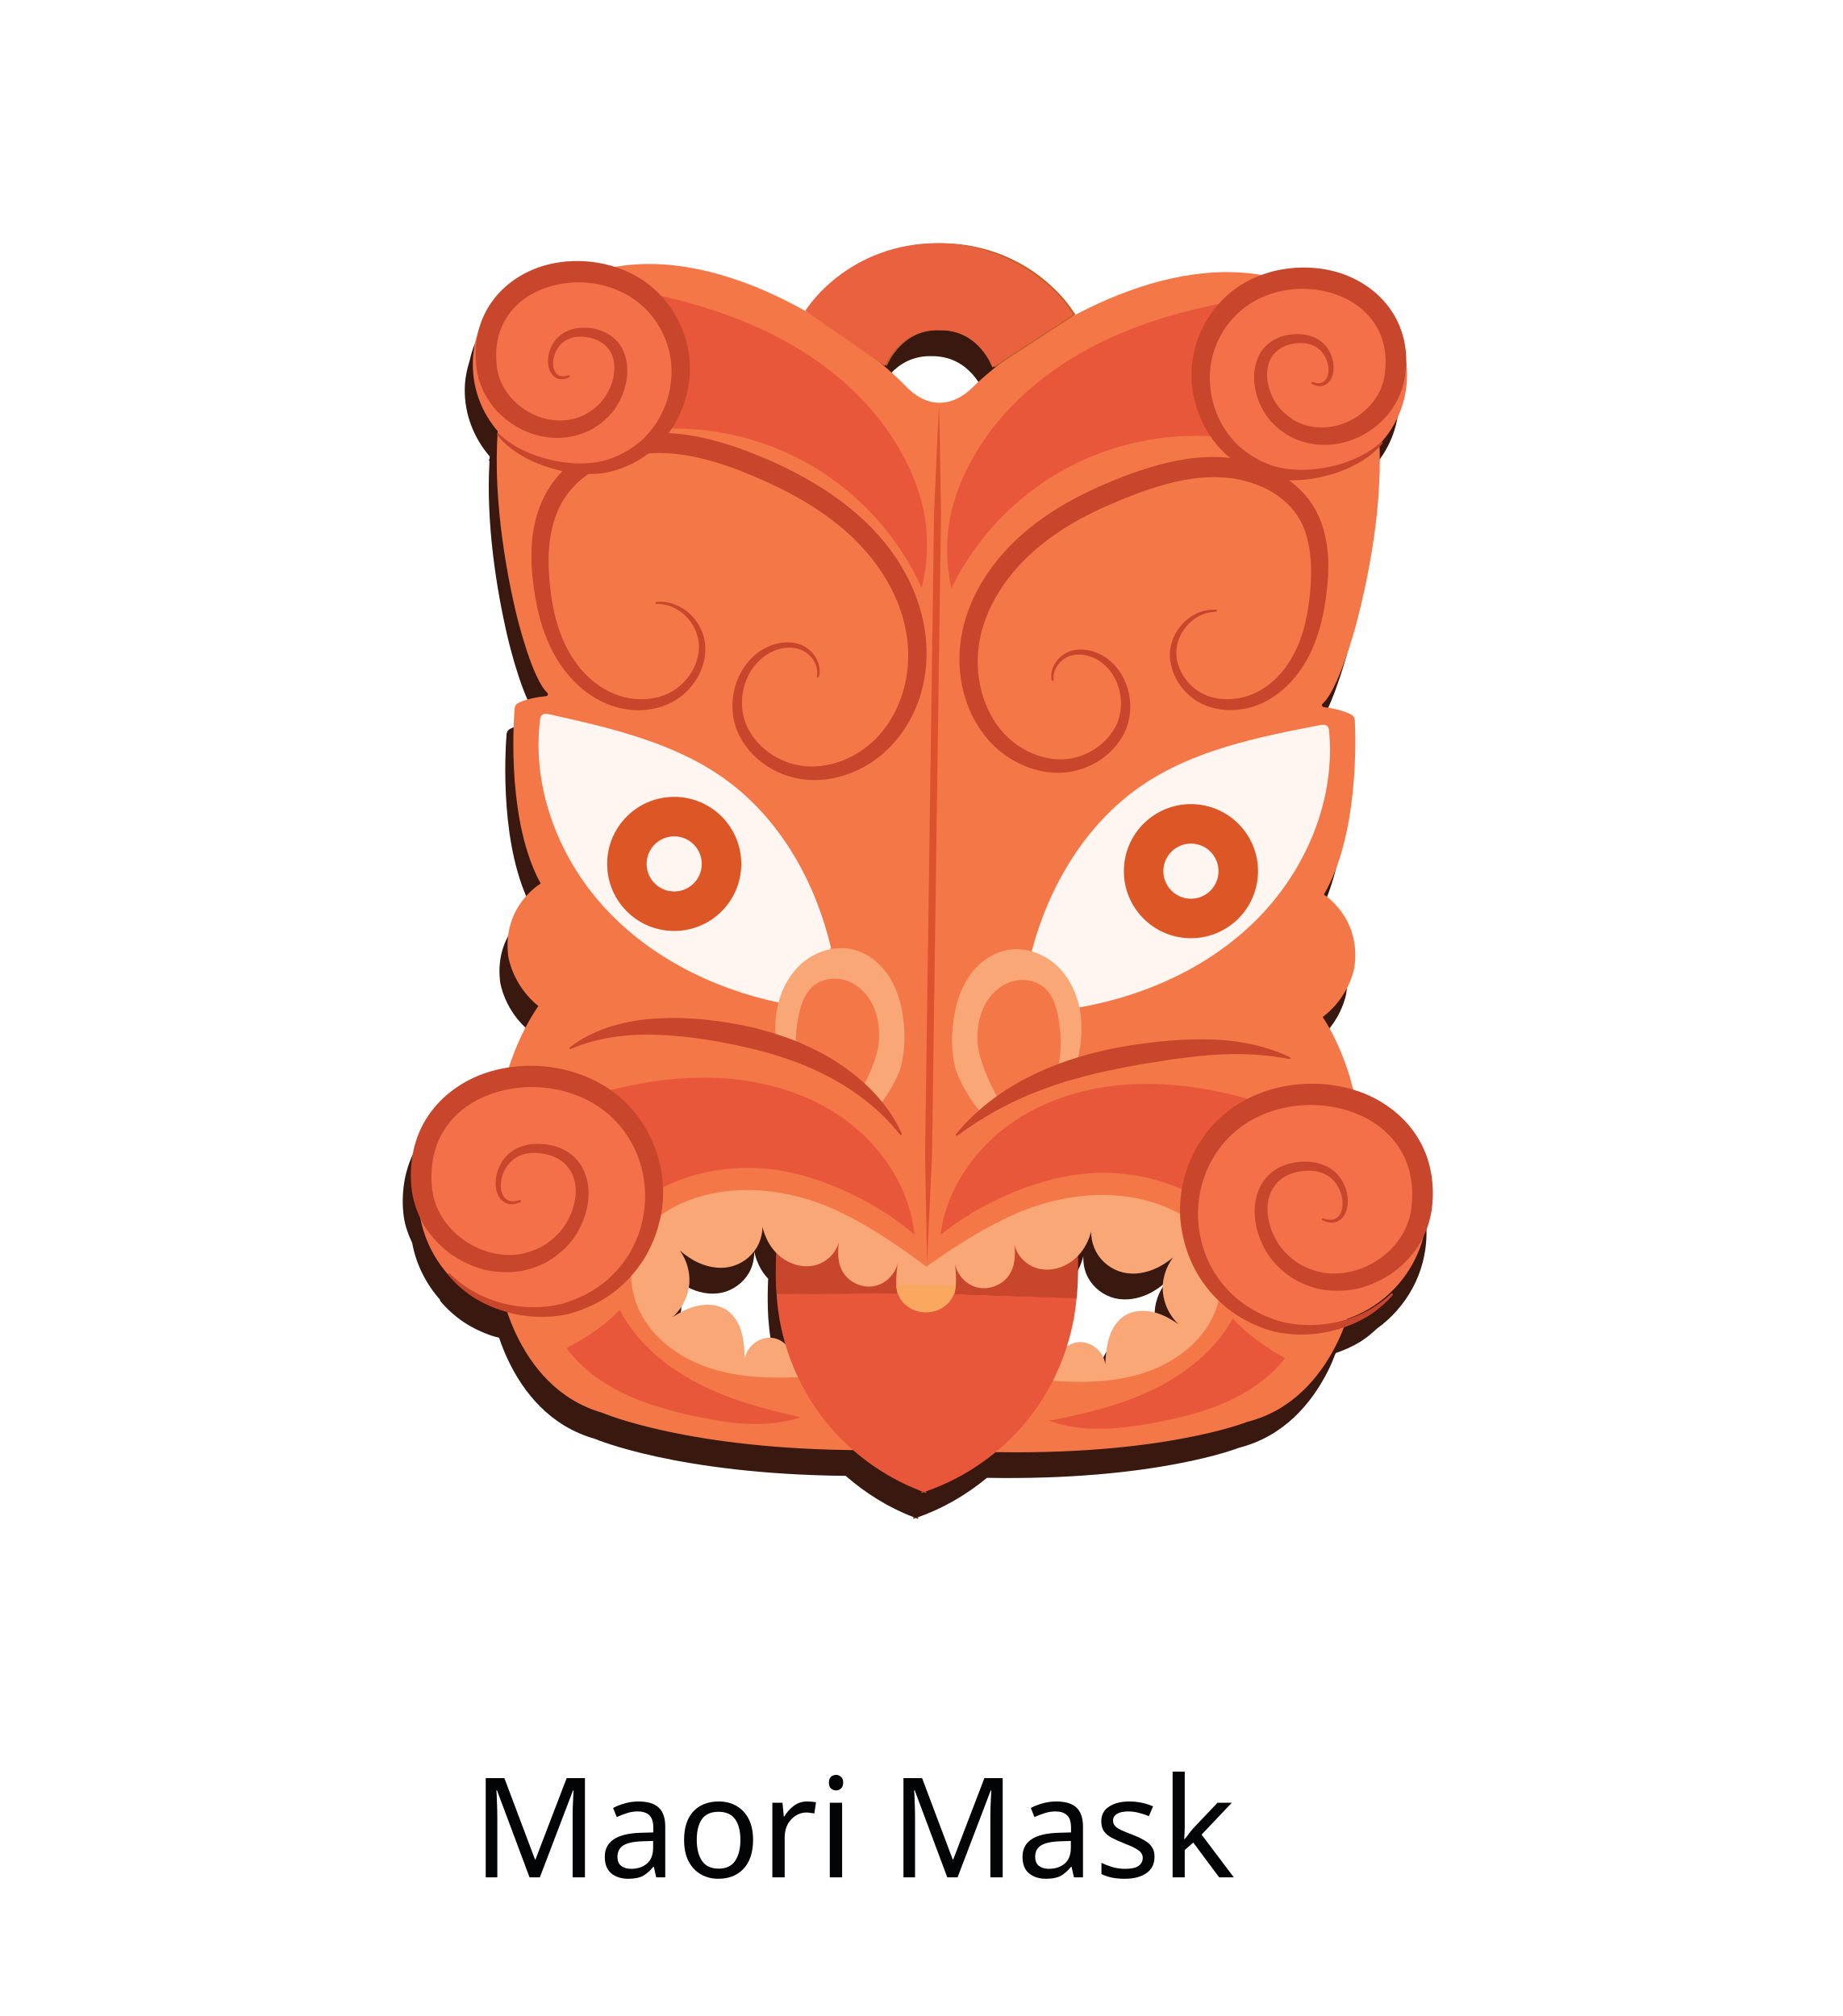
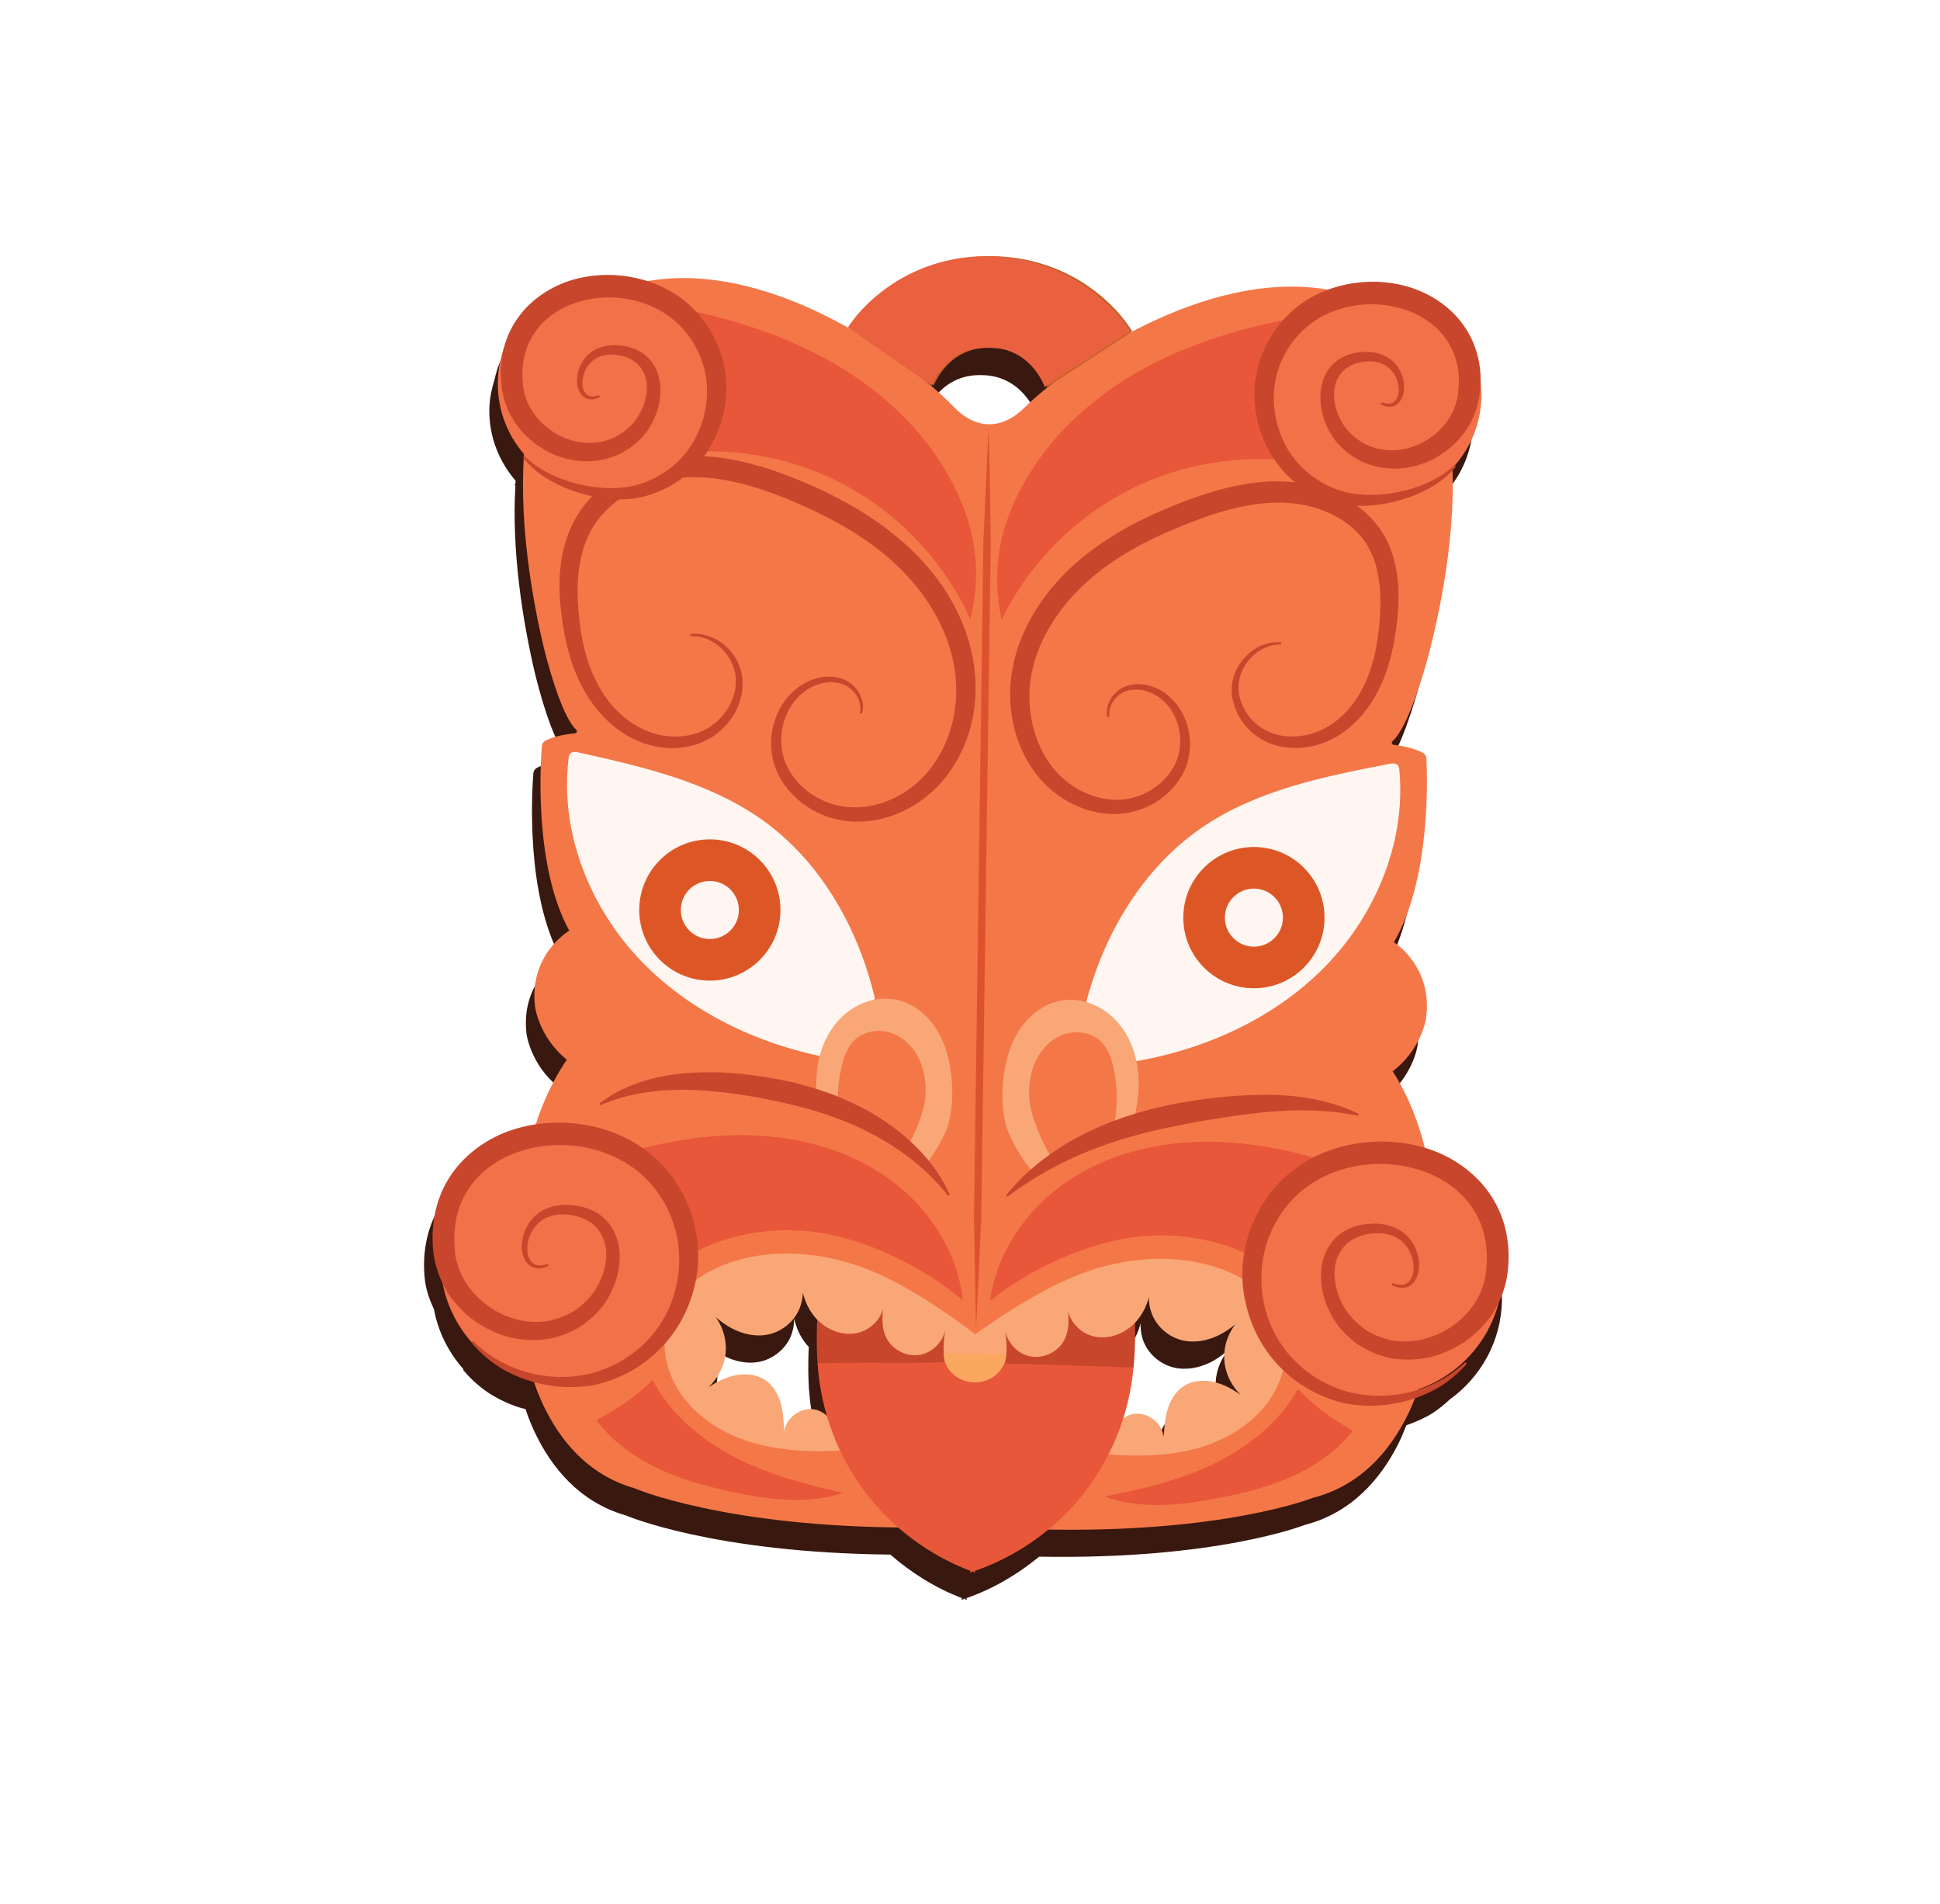
- <svg xmlns="http://www.w3.org/2000/svg" width="100%" height="100%" viewBox="0 0 159 174" version="1.1" xml:space="preserve" style="fill-rule:evenodd;clip-rule:evenodd;stroke-linejoin:round;stroke-miterlimit:2;">
-   <rect id="Maori-Mask" x="-0" y="0" width="158.4" height="173.28" style="fill:none;" />
-   <g transform="matrix(12,0,0,12,117.7013,162.03)" />
-   <text x="40.757px" y="162.03px" style="font-family:'VirtuousSlabRegular', 'Virtuous Slab';font-weight:500;font-size:12px;fill:#030405;">Maori Mask</text>
+ <svg xmlns="http://www.w3.org/2000/svg" width="100%" height="100%" viewBox="0 0 159 156" version="1.1" xml:space="preserve" style="fill-rule:evenodd;clip-rule:evenodd;stroke-linejoin:round;stroke-miterlimit:2;">
+   <rect id="Maori-Mask" x="-0" y="0" width="158.4" height="155.04" style="fill:none;" />
  <path d="M79.225,131.091l0.002,-0.147c-0.066,0.026 -0.136,0.049 -0.205,0.072c0.065,0.025 0.134,0.049 0.203,0.075" style="fill:#39180f;fill-rule:nonzero;" />
  <path d="M78.815,131.085c0.069,-0.023 0.139,-0.046 0.206,-0.069c-0.069,-0.025 -0.138,-0.05 -0.204,-0.078l-0.002,0.147Z" style="fill:#39180f;fill-rule:nonzero;" />
  <path d="M75.659,33.815c0,0 0.022,-0.051 0.039,-0.09l0.134,0.092c0,0 1.207,-3.18 4.595,-3.079c3.39,-0.006 4.507,3.207 4.507,3.207l0.137,-0.089c0.016,0.04 0.036,0.092 0.036,0.092l0.41,-0.267c-0.917,0.726 -1.713,1.417 -2.323,2.017c-1.473,1.448 -2.855,1.287 -2.855,1.287c0,0 -1.385,0.122 -2.817,-1.367c-0.595,-0.617 -1.372,-1.332 -2.27,-2.085l0.407,0.282Zm16.546,80.499c0,0 0.173,-1.527 0.122,-3.706c0.574,-0.606 0.95,-1.371 1.157,-2.185c-0.024,0.642 0.101,1.29 0.408,1.855c0.477,0.88 1.341,1.542 2.315,1.775c0.994,0.238 2.058,0.035 2.976,-0.414c0.534,-0.262 1.013,-0.616 1.468,-1.002c-0.671,0.826 -1.06,1.886 -1.009,2.95c0.071,1.493 0.976,2.921 2.296,3.623c-0.828,-0.624 -1.673,-1.259 -2.651,-1.602c-0.978,-0.345 -2.129,-0.359 -2.993,0.215c-0.641,0.426 -1.058,1.128 -1.285,1.865c-0.226,0.736 -0.282,1.512 -0.336,2.281c-0.117,-1.132 -1.28,-2.045 -2.408,-1.89c-0.379,0.052 -0.705,0.249 -0.996,0.492c0.452,-1.385 0.798,-2.805 0.928,-4.257l0.008,0Zm-25.034,4.074c-0.309,-0.334 -0.688,-0.602 -1.138,-0.677c-1.123,-0.186 -2.311,0.693 -2.461,1.822c-0.032,-0.77 -0.066,-1.547 -0.272,-2.29c-0.205,-0.743 -0.602,-1.457 -1.232,-1.901c-0.847,-0.597 -1.998,-0.615 -2.986,-0.298c-0.987,0.316 -1.85,0.927 -2.693,1.527c1.339,-0.665 2.283,-2.066 2.395,-3.558c0.081,-1.061 -0.278,-2.131 -0.924,-2.976c0.443,0.399 0.912,0.765 1.438,1.042c0.904,0.475 1.963,0.708 2.963,0.498c0.98,-0.206 1.862,-0.843 2.364,-1.709c0.322,-0.556 0.466,-1.201 0.46,-1.843c0.189,0.84 0.553,1.639 1.135,2.27c0.02,0.021 0.046,0.036 0.066,0.056c-0.102,2.119 0.024,3.6 0.024,3.6l0.008,0c0.093,1.509 0.414,2.991 0.853,4.437m0.6,1.843c0.007,-0.036 -0.008,-0.073 -0.003,-0.11c0.01,0.026 0.025,0.051 0.036,0.077c-0.011,0.012 -0.023,0.022 -0.033,0.033m55.326,-13.703c0.011,-0.752 -0.072,-1.481 -0.215,-2.189c-0.111,-1.268 -0.437,-2.539 -1.098,-3.687c-1.09,-1.919 -2.896,-3.301 -4.816,-4.069c-0.296,-0.116 -0.601,-0.195 -0.904,-0.286c-0.908,-3.804 -2.623,-6.285 -2.623,-6.285c2.323,-1.763 2.725,-4.24 2.725,-4.24c0.66,-4.313 -2.624,-6.336 -2.624,-6.336c2.998,-5.108 2.753,-13.378 2.671,-15.045c-0.01,-0.2 -0.118,-0.379 -0.291,-0.474c-0.717,-0.395 -1.749,-0.581 -2.403,-0.662c-0.147,-0.021 -0.194,-0.199 -0.084,-0.297c1.286,-1.122 2.646,-5.894 2.929,-6.973c1.071,-4.077 2.163,-9.825 1.98,-15.219c0.076,-0.081 0.165,-0.15 0.237,-0.235l0.005,-0.006c0.031,-0.036 0.03,-0.089 -0.003,-0.124c-0.033,-0.036 -0.087,-0.033 -0.124,-0.004c1.362,-1.525 2.23,-3.504 2.261,-5.708c0.005,-0.397 -0.055,-0.776 -0.101,-1.159c0.047,-1.528 -0.347,-3.163 -1.264,-4.503c-1.07,-1.593 -2.698,-2.667 -4.383,-3.224c-1.704,-0.543 -3.498,-0.621 -5.222,-0.288c-0.543,0.106 -1.077,0.273 -1.604,0.468c-0.086,-0.015 -0.156,-0.047 -0.244,-0.061c-5.44,-0.854 -11.188,1.033 -15.915,3.543l0.116,-0.076c-0.584,-0.944 -1.306,-1.775 -2.101,-2.503c-2.155,-1.979 -4.798,-3.104 -7.538,-3.479c-0.003,-0.001 -0.005,-0.001 -0.008,-0.002c-0.639,-0.087 -1.278,-0.147 -1.924,-0.148c-0.645,-0.017 -1.285,0.025 -1.926,0.094c-0.003,0.001 -0.006,0.001 -0.009,0.001c-2.75,0.299 -5.422,1.349 -7.632,3.267c-0.814,0.706 -1.56,1.516 -2.171,2.443l0.118,0.081c-4.657,-2.642 -10.351,-4.691 -15.814,-3.989c-0.241,0.03 -0.44,0.104 -0.67,0.146c-0.32,-0.105 -0.64,-0.209 -0.965,-0.283c-1.715,-0.382 -3.507,-0.35 -5.228,0.14c-1.702,0.506 -3.359,1.537 -4.473,3.099c-0.619,0.851 -1.013,1.835 -1.227,2.838c-0.243,0.785 -0.418,1.6 -0.43,2.464c-0.031,2.235 0.801,4.264 2.153,5.835c-0.006,0.083 -0.008,0.166 -0.013,0.248c-0.007,0.003 -0.015,-0.006 -0.022,-0.001c-0.039,0.032 -0.046,0.091 -0.014,0.132l0.005,0.006c0.008,0.009 0.017,0.017 0.026,0.026c-0.316,5.357 0.606,11.084 1.556,15.163c0.252,1.086 1.478,5.895 2.732,7.053c0.107,0.101 0.055,0.277 -0.092,0.294c-0.656,0.062 -1.694,0.219 -2.421,0.594c-0.175,0.091 -0.289,0.266 -0.304,0.466c-0.129,1.664 -0.605,9.924 2.249,15.114c0,0 -3.339,1.93 -2.802,6.26c0,0 0.332,2.487 2.605,4.315c0,0 -1.498,2.06 -2.531,5.314c-0.76,0.114 -1.515,0.275 -2.252,0.537c-1.941,0.712 -3.785,2.045 -4.929,3.932c-1.16,1.886 -1.473,4.14 -1.21,6.162c0.116,0.803 0.391,1.558 0.73,2.279c0.34,1.868 1.208,3.542 2.417,4.911c-0.006,0.027 -0.027,0.053 -0.007,0.077l0.005,0.006c0.573,0.691 1.257,1.305 2.015,1.822c0.766,0.505 1.607,0.904 2.488,1.2c0.189,0.063 0.387,0.101 0.58,0.155c0.22,0.662 0.479,1.312 0.781,1.945c1.314,2.756 3.584,5.673 7.467,6.776c0,0 7.074,3.055 21.655,3.201c1.732,1.506 3.7,2.741 5.845,3.557c0.066,0.028 0.135,0.053 0.204,0.078c0.069,-0.023 0.139,-0.046 0.206,-0.072c2.167,-0.755 4.169,-1.935 5.942,-3.392c14.578,0.263 21.735,-2.592 21.735,-2.592c3.913,-0.994 6.263,-3.846 7.655,-6.565c0.267,-0.523 0.49,-1.064 0.701,-1.609c0.753,-0.259 1.481,-0.579 2.15,-0.993c0.51,-0.328 0.972,-0.712 1.409,-1.12c2.539,-1.831 4.231,-4.773 4.278,-8.144" style="fill:#39180f;fill-rule:nonzero;" />
  <path d="M67.006,111.722c0,0 -0.208,-2.359 0.11,-5.407c0,0 5.936,-2.659 9.157,-0.009c3.222,2.649 3.897,3.71 3.897,3.71l0.013,1.58l-13.177,0.126Z" style="fill:#c7462c;fill-rule:nonzero;" />
  <path d="M92.901,112.085c0,0 0.274,-2.352 0.041,-5.408c0,0 -5.858,-2.824 -9.153,-0.266c-3.295,2.557 -3.999,3.599 -3.999,3.599l-0.057,1.58l13.168,0.495Z" style="fill:#c7462c;fill-rule:nonzero;" />
  <path d="M103.587,114.206c-1.231,1.963 -3.322,3.281 -5.545,3.933c-2.223,0.654 -4.582,0.694 -6.893,0.532c-3.679,-0.26 -7.62,-1.139 -11.091,-2.379l-0.003,0.198c-3.476,1.106 -7.864,1.71 -11.482,1.864c-2.314,0.097 -4.672,-0.008 -6.876,-0.725c-2.203,-0.714 -4.257,-2.09 -5.432,-4.087c-1.179,-1.998 -1.348,-4.648 -0.115,-6.61c0.843,-1.342 2.24,-2.259 3.716,-2.836c3.24,-1.269 6.924,-1.049 10.221,0.059c3.3,1.108 6.254,3.048 8.997,5.186l1.265,0.752l0.001,-0.31l0.545,-0.417c2.802,-2.06 5.812,-3.916 9.138,-4.931c3.327,-1.015 7.016,-1.132 10.219,0.227c1.46,0.619 2.83,1.574 3.635,2.939c1.178,1.997 0.934,4.641 -0.3,6.605m13.275,-30.663c0.66,-4.313 -2.624,-6.336 -2.624,-6.336c2.998,-5.108 2.753,-13.378 2.672,-15.045c-0.01,-0.2 -0.119,-0.379 -0.292,-0.474c-0.716,-0.395 -1.748,-0.581 -2.403,-0.662c-0.147,-0.021 -0.193,-0.199 -0.083,-0.297c1.285,-1.122 2.646,-5.894 2.928,-6.973c2.486,-9.463 5.124,-27.935 -8.461,-30.063c-9.873,-1.549 -20.777,5.915 -24.709,9.776c-1.472,1.447 -2.854,1.287 -2.854,1.287c0,0 -1.385,0.122 -2.818,-1.367c-3.821,-3.97 -14.512,-11.737 -24.424,-10.465c-13.639,1.746 -11.521,20.285 -9.302,29.814c0.253,1.086 1.479,5.895 2.732,7.053c0.107,0.101 0.056,0.277 -0.091,0.294c-0.657,0.062 -1.694,0.219 -2.421,0.594c-0.176,0.091 -0.289,0.266 -0.305,0.466c-0.128,1.664 -0.605,9.924 2.25,15.114c0,0 -3.339,1.93 -2.802,6.26c0,0 0.332,2.487 2.604,4.314c0,0 -3.397,4.573 -3.487,10.986l-0.13,9.296c-0.039,2.779 0.509,5.548 1.704,8.059c1.315,2.756 3.585,5.673 7.468,6.776c0,0 7.337,3.185 22.513,3.213l5.574,0.217l0.002,-0.138l4.903,0.068c15.171,0.397 22.595,-2.58 22.595,-2.58c3.912,-0.994 6.263,-3.846 7.654,-6.565c1.266,-2.475 1.891,-5.228 1.93,-8.007l0.13,-9.296c0.09,-6.413 -3.177,-11.079 -3.177,-11.079c2.323,-1.763 2.724,-4.24 2.724,-4.24" style="fill:#f47748;fill-rule:nonzero;" />
  <path d="M92.799,27.159l-6.995,4.559c0,0 -1.159,-3.269 -4.611,-3.215c-3.445,-0.151 -4.665,3.085 -4.665,3.085l-6.867,-4.754c0.746,-1.13 1.717,-2.088 2.785,-2.895c5.481,-4.139 13.192,-3.929 18.252,0.717c0.795,0.729 1.517,1.559 2.101,2.503" style="fill:#c06027;fill-rule:nonzero;" />
  <path d="M79.534,50.745c-1.962,-4.343 -5.287,-8.057 -9.385,-10.489c-4.098,-2.43 -8.952,-3.566 -13.704,-3.206c0.628,-1.916 1.127,-3.894 1.183,-5.91c0.057,-2.014 -0.354,-4.081 -1.43,-5.786c4.287,0.907 8.506,2.292 12.287,4.505c3.781,2.214 7.116,5.292 9.249,9.119c2.134,3.827 2.819,7.506 1.8,11.767" style="fill:#e85739;fill-rule:nonzero;" />
  <path d="M56.653,51.952c1.193,-0.128 2.411,0.453 3.218,1.385c0.4,0.473 0.7,1.04 0.866,1.658c0.159,0.625 0.16,1.276 0.043,1.906c-0.252,1.261 -0.98,2.403 -2.013,3.202c-1.047,0.811 -2.371,1.194 -3.672,1.2c-1.303,-0.001 -2.602,-0.383 -3.721,-1.05c-1.122,-0.658 -2.06,-1.574 -2.806,-2.6c-1.512,-2.078 -2.183,-4.563 -2.506,-6.937c-0.321,-2.359 -0.393,-4.985 0.728,-7.495c0.551,-1.242 1.431,-2.37 2.465,-3.228c1.035,-0.869 2.222,-1.505 3.457,-1.94c1.233,-0.44 2.546,-0.653 3.837,-0.685c1.283,-0.034 2.55,0.104 3.769,0.348c2.447,0.498 4.683,1.378 6.843,2.355c2.159,1.014 4.274,2.233 6.185,3.79c1.908,1.548 3.615,3.448 4.807,5.674c1.197,2.211 1.908,4.773 1.791,7.369c-0.09,2.571 -1.014,5.137 -2.731,7.123c-1.71,1.988 -4.229,3.275 -6.882,3.301c-2.671,0.038 -5.284,-1.431 -6.508,-3.793c-1.237,-2.414 -0.564,-5.458 1.419,-7.08c0.985,-0.797 2.318,-1.229 3.575,-0.9c1.257,0.325 2.167,1.647 1.848,2.854c-0.011,0.05 -0.059,0.08 -0.108,0.068c-0.047,-0.009 -0.077,-0.058 -0.069,-0.105c0.217,-1.096 -0.681,-2.209 -1.761,-2.41c-1.094,-0.232 -2.263,0.198 -3.089,0.939c-1.682,1.507 -2.118,4.219 -0.984,6.172c1.104,1.972 3.39,3.182 5.638,3.077c2.261,-0.083 4.424,-1.26 5.84,-3.012c1.428,-1.757 2.182,-4.021 2.235,-6.281c0.068,-2.268 -0.587,-4.524 -1.697,-6.499c-1.107,-1.985 -2.648,-3.713 -4.425,-5.129c-1.776,-1.428 -3.771,-2.566 -5.843,-3.521c-2.073,-0.953 -4.21,-1.805 -6.438,-2.269c-2.217,-0.465 -4.56,-0.505 -6.71,0.227c-2.136,0.699 -4.085,2.162 -5.032,4.224c-0.956,2.06 -0.998,4.425 -0.763,6.677c0.236,2.257 0.797,4.536 2.084,6.417c1.247,1.873 3.302,3.298 5.587,3.365c1.121,0.047 2.271,-0.234 3.19,-0.881c0.917,-0.644 1.609,-1.617 1.878,-2.706c0.127,-0.543 0.154,-1.116 0.04,-1.662c-0.118,-0.545 -0.362,-1.062 -0.699,-1.51c-0.675,-0.887 -1.753,-1.502 -2.878,-1.458c-0.05,0.002 -0.092,-0.036 -0.094,-0.086c-0.002,-0.048 0.034,-0.089 0.08,-0.094l0.006,0Z" style="fill:#c7462c;fill-rule:nonzero;" />
  <path d="M78.905,106.558c-3.099,-2.693 -7.854,-5.01 -11.919,-5.587c-4.065,-0.578 -8.382,0.284 -11.719,2.675c-0.813,-3.44 -2.875,-6.571 -5.715,-8.675c3.839,-1.222 7.844,-2.055 11.872,-1.95c4.027,0.104 8.093,1.19 11.375,3.528c3.282,2.337 5.704,6 6.106,10.009" style="fill:#e85739;fill-rule:nonzero;" />
  <path d="M72.454,106.725c-0.039,1.213 -1.064,2.276 -2.254,2.511c-1.192,0.235 -2.461,-0.279 -3.284,-1.171c-0.824,-0.892 -1.231,-2.116 -1.288,-3.329c0.31,0.954 0.195,2.036 -0.307,2.902c-0.502,0.866 -1.384,1.504 -2.364,1.71c-1,0.209 -2.058,-0.023 -2.963,-0.498c-0.904,-0.475 -1.669,-1.18 -2.348,-1.943c1.225,0.859 1.947,2.386 1.834,3.877c-0.112,1.491 -1.057,2.893 -2.396,3.558c0.844,-0.601 1.707,-1.211 2.694,-1.527c0.988,-0.317 2.139,-0.3 2.986,0.298c0.63,0.444 1.026,1.158 1.232,1.901c0.206,0.742 0.24,1.519 0.272,2.29c0.149,-1.129 1.337,-2.009 2.461,-1.822c1.123,0.187 1.962,1.404 1.737,2.52c0.503,-0.529 1.021,-1.069 1.675,-1.392c0.654,-0.324 1.485,-0.391 2.089,0.019c0.604,0.41 0.814,1.378 0.297,1.895c-0.506,0.505 -1.045,0.236 -1.636,0.181c-0.336,-0.031 -0.744,0.075 -1.084,0.098c-0.388,0.027 -0.776,0.048 -1.164,0.065c-2.474,0.105 -4.993,-0.01 -7.348,-0.774c-2.355,-0.763 -4.549,-2.234 -5.806,-4.367c-1.257,-2.133 -1.439,-4.965 -0.122,-7.062c0.901,-1.434 2.394,-2.413 3.971,-3.03c3.46,-1.355 7.4,-1.122 10.923,0.062c3.522,1.184 7.475,3.907 10.407,6.191l-0.018,1.253c-0.009,0.654 0.105,1.327 -0.169,1.939c-0.126,0.281 -0.338,0.538 -0.625,0.65c-0.357,0.139 -0.768,0.033 -1.099,-0.159c-0.782,-0.452 -1.228,-1.342 -1.363,-2.235c-0.136,-0.893 -0.004,-1.802 0.129,-2.695c-0.073,1.117 -0.955,2.13 -2.052,2.356c-1.096,0.227 -2.308,-0.354 -2.816,-1.351c-0.447,-0.873 -0.362,-1.914 -0.21,-2.882" style="fill:#f9a776;fill-rule:nonzero;" />
  <path d="M87.483,106.936c0.005,1.214 0.999,2.305 2.183,2.573c1.184,0.269 2.467,-0.21 3.315,-1.078c0.849,-0.869 1.29,-2.08 1.381,-3.292c-0.336,0.945 -0.252,2.03 0.226,2.91c0.477,0.88 1.341,1.542 2.315,1.775c0.993,0.238 2.058,0.035 2.976,-0.414c0.916,-0.45 1.701,-1.133 2.401,-1.877c-1.247,0.824 -2.013,2.331 -1.942,3.824c0.07,1.494 0.975,2.921 2.296,3.624c-0.828,-0.624 -1.673,-1.259 -2.651,-1.602c-0.978,-0.345 -2.129,-0.359 -2.993,0.214c-0.641,0.426 -1.058,1.129 -1.285,1.866c-0.227,0.736 -0.282,1.512 -0.336,2.281c-0.118,-1.132 -1.281,-2.045 -2.409,-1.89c-1.127,0.156 -2,1.349 -1.807,2.47c-0.488,-0.542 -0.99,-1.096 -1.635,-1.438c-0.645,-0.342 -1.473,-0.433 -2.089,-0.04c-0.615,0.394 -0.852,1.355 -0.35,1.886c0.492,0.519 1.038,0.266 1.631,0.227c0.336,-0.021 0.741,0.096 1.08,0.128c0.387,0.038 0.775,0.071 1.163,0.098c2.469,0.174 4.99,0.131 7.366,-0.567c2.375,-0.697 4.61,-2.106 5.926,-4.203c1.316,-2.097 1.577,-4.922 0.32,-7.055c-0.861,-1.46 -2.326,-2.48 -3.885,-3.141c-3.42,-1.452 -7.365,-1.329 -10.92,-0.244c-3.554,1.084 -7.582,3.696 -10.576,5.896l-0.018,1.253c-0.009,0.655 -0.142,1.323 0.115,1.943c0.118,0.285 0.323,0.547 0.607,0.667c0.353,0.149 0.766,0.055 1.103,-0.127c0.794,-0.431 1.265,-1.308 1.426,-2.197c0.16,-0.888 0.053,-1.8 -0.055,-2.697c0.042,1.119 0.896,2.156 1.985,2.413c1.089,0.257 2.317,-0.29 2.854,-1.272c0.47,-0.86 0.415,-1.903 0.29,-2.875" style="fill:#f9a776;fill-rule:nonzero;" />
  <path d="M92.899,112.052c-0.34,3.867 -1.866,7.62 -4.328,10.624c-2.255,2.755 -5.287,4.866 -8.648,6.037c-0.067,0.026 -0.136,0.049 -0.206,0.072c-0.069,-0.025 -0.138,-0.05 -0.204,-0.078c-3.327,-1.265 -6.299,-3.46 -8.476,-6.277c-2.376,-3.071 -3.796,-6.866 -4.028,-10.741c4.068,-0.033 8.644,-0.059 12.744,-0.089c0.07,-0.002 0.139,-0.001 0.205,0c0.066,0 0.135,0.001 0.205,0.006c4.097,0.145 8.671,0.299 12.736,0.446" style="fill:#e85739;fill-rule:nonzero;" />
  <path d="M80.163,111.597l0,0.009c-0.069,-0.004 -0.139,-0.005 -0.205,-0.006c0.07,-0.002 0.139,-0.001 0.205,-0.003" style="fill:#dd5726;fill-rule:nonzero;" />
  <path d="M79.717,128.786c0.069,-0.023 0.139,-0.046 0.205,-0.072l-0.002,0.147c-0.068,-0.025 -0.137,-0.05 -0.203,-0.075" style="fill:#dd5726;fill-rule:nonzero;" />
  <path d="M53.476,113.057c-1.25,1.334 -2.975,2.456 -4.596,3.301c1.269,1.716 3.048,3.009 4.974,3.929c1.926,0.921 4.002,1.489 6.087,1.941c3.016,0.657 6.218,1.075 9.145,0.094c-3.054,-0.678 -6.108,-1.494 -8.885,-2.933c-2.777,-1.439 -5.284,-3.556 -6.725,-6.332" style="fill:#e85739;fill-rule:nonzero;" />
  <path d="M68.417,86.769c-5.953,-1.044 -11.721,-3.698 -15.904,-8.061c-4.183,-4.362 -6.633,-10.518 -5.92,-16.519c0.02,-0.171 0.051,-0.359 0.181,-0.473c0.17,-0.149 0.429,-0.108 0.65,-0.06c5.344,1.191 10.858,2.456 15.275,5.691c4.68,3.426 7.677,8.819 9.009,14.465" style="fill:#fff6f1;fill-rule:nonzero;" />
  <path d="M58.145,76.942c-1.313,-0.018 -2.363,-1.098 -2.345,-2.412c0.018,-1.313 1.098,-2.362 2.412,-2.344c1.313,0.019 2.363,1.098 2.345,2.411c-0.019,1.313 -1.099,2.363 -2.412,2.345m0.115,-8.165c-3.197,-0.045 -5.824,2.51 -5.869,5.705c-0.045,3.197 2.51,5.824 5.706,5.869c3.196,0.045 5.823,-2.51 5.868,-5.706c0.045,-3.195 -2.509,-5.823 -5.705,-5.868" style="fill:#dd5726;fill-rule:nonzero;" />
  <path d="M69.49,26.832l6.865,4.753c0,0 1.251,-3.235 4.699,-3.084c3.448,-0.054 4.576,3.214 4.576,3.214l6.998,-4.558c-0.714,-1.151 -1.658,-2.137 -2.703,-2.973c-5.362,-4.291 -13.077,-4.297 -18.264,0.205c-0.815,0.706 -1.561,1.516 -2.171,2.443" style="fill:#e9613f;fill-rule:nonzero;" />
  <path d="M82.09,50.781c2.083,-4.286 5.511,-7.906 9.676,-10.221c4.165,-2.315 9.048,-3.314 13.788,-2.821c-0.574,-1.932 -1.017,-3.924 -1.016,-5.941c-0.001,-2.015 0.467,-4.069 1.591,-5.743c-4.311,0.786 -8.568,2.052 -12.408,4.159c-3.843,2.107 -7.262,5.09 -9.503,8.855c-2.24,3.765 -3.027,7.424 -2.128,11.712" style="fill:#e85739;fill-rule:nonzero;" />
  <path d="M104.915,52.808c-1.129,0.003 -2.14,0.653 -2.743,1.52c-0.63,0.865 -0.817,1.944 -0.536,2.927c0.269,0.98 0.925,1.845 1.751,2.389c0.818,0.541 1.835,0.76 2.821,0.691c2.012,-0.086 3.798,-1.322 4.929,-3.028c1.152,-1.697 1.676,-3.8 1.895,-5.958c0.219,-2.159 0.14,-4.315 -0.632,-6.031c-0.756,-1.693 -2.345,-2.938 -4.207,-3.577c-1.855,-0.657 -3.907,-0.699 -5.978,-0.316c-2.062,0.376 -4.144,1.143 -6.175,2.015c-4.041,1.686 -7.733,4.167 -9.889,7.737c-1.088,1.753 -1.753,3.742 -1.782,5.744c-0.031,2.005 0.522,4.041 1.667,5.65c1.129,1.597 2.97,2.747 4.917,2.938c1.908,0.221 3.971,-0.72 5.04,-2.357c1.119,-1.561 0.965,-4.046 -0.455,-5.543c-0.691,-0.735 -1.735,-1.216 -2.75,-1.091c-0.989,0.075 -1.975,1.026 -1.87,2.14l0.001,0.009c0.004,0.05 -0.032,0.094 -0.081,0.098c-0.047,0.004 -0.09,-0.029 -0.098,-0.074c-0.204,-1.228 0.8,-2.387 1.969,-2.581c1.181,-0.218 2.389,0.269 3.238,1.065c1.717,1.621 2.099,4.443 0.865,6.461c-1.202,2.024 -3.598,3.215 -5.931,3.05c-2.34,-0.145 -4.535,-1.414 -5.952,-3.256c-1.426,-1.847 -2.14,-4.19 -2.137,-6.507c-0.012,-2.33 0.717,-4.624 1.9,-6.61c1.179,-1.997 2.794,-3.718 4.635,-5.112c1.838,-1.405 3.887,-2.506 6,-3.418c2.118,-0.896 4.3,-1.687 6.583,-2.09c2.268,-0.403 4.679,-0.371 6.869,0.452c2.174,0.787 4.153,2.366 5.072,4.544c0.924,2.172 0.881,4.583 0.574,6.849c-0.31,2.272 -0.95,4.577 -2.331,6.466c-0.683,0.936 -1.538,1.762 -2.546,2.351c-1.002,0.596 -2.164,0.926 -3.332,0.935c-1.163,0.012 -2.352,-0.315 -3.294,-1.024c-0.937,-0.702 -1.625,-1.737 -1.871,-2.887c-0.601,-2.336 1.443,-4.915 3.877,-4.751c0.049,0.003 0.086,0.046 0.083,0.096c-0.003,0.047 -0.042,0.084 -0.088,0.084l-0.008,0Z" style="fill:#c7462c;fill-rule:nonzero;" />
  <path d="M81.153,106.589c3.174,-2.605 7.991,-4.788 12.071,-5.251c4.08,-0.463 8.371,0.519 11.64,3.004c0.908,-3.417 3.058,-6.488 5.955,-8.512c-3.803,-1.33 -7.782,-2.274 -11.812,-2.282c-4.029,-0.009 -8.124,0.962 -11.47,3.207c-3.346,2.244 -5.87,5.837 -6.384,9.834" style="fill:#e85739;fill-rule:nonzero;" />
  <path d="M79.958,111.6c-0.066,-0.001 -0.135,-0.002 -0.204,0.001l0,-0.01c0.066,0.005 0.135,0.006 0.204,0.009" style="fill:#dd5726;fill-rule:nonzero;" />
  <path d="M79.513,128.708c0.066,0.028 0.135,0.053 0.203,0.078c-0.066,0.023 -0.136,0.046 -0.205,0.069l0.002,-0.147Z" style="fill:#dd5726;fill-rule:nonzero;" />
  <path d="M106.388,113.799c1.212,1.368 2.904,2.538 4.502,3.428c-1.316,1.68 -3.132,2.923 -5.083,3.789c-1.951,0.866 -4.041,1.375 -6.139,1.769c-3.033,0.572 -6.245,0.9 -9.144,-0.163c3.072,-0.592 6.148,-1.321 8.964,-2.682c2.817,-1.361 5.381,-3.406 6.9,-6.141" style="fill:#e85739;fill-rule:nonzero;" />
  <path d="M92.19,87.103c5.98,-0.877 11.82,-3.368 16.124,-7.611c4.303,-4.244 6.926,-10.328 6.381,-16.347c-0.016,-0.172 -0.042,-0.36 -0.168,-0.478c-0.166,-0.154 -0.426,-0.121 -0.648,-0.078c-5.375,1.04 -10.923,2.151 -15.428,5.26c-4.775,3.294 -7.922,8.6 -9.411,14.206" style="fill:#fff6f1;fill-rule:nonzero;" />
  <path d="M100.39,75.156c0.018,-1.313 1.098,-2.363 2.412,-2.345c1.313,0.018 2.363,1.098 2.345,2.412c-0.019,1.313 -1.099,2.363 -2.412,2.345c-1.313,-0.019 -2.363,-1.099 -2.345,-2.412m-3.409,-0.048c-0.045,3.196 2.51,5.823 5.706,5.868c3.196,0.045 5.824,-2.509 5.869,-5.705c0.045,-3.197 -2.51,-5.823 -5.706,-5.868c-3.197,-0.045 -5.824,2.509 -5.869,5.705" style="fill:#dd5726;fill-rule:nonzero;" />
  <path d="M84.695,96.089l1.519,-1.157c-0.791,-1.273 -1.816,-3.595 -1.866,-5.093c-0.034,-1.064 0.137,-2.152 0.63,-3.096c0.492,-0.944 1.331,-1.73 2.351,-2.033c1.021,-0.303 2.216,-0.069 2.959,0.693c0.561,0.575 0.825,1.376 0.99,2.163c0.307,1.462 0.332,2.983 0.074,4.455l1.657,-0.62c0.319,-1.4 0.43,-2.859 0.169,-4.27c-0.273,-1.483 -0.979,-2.911 -2.113,-3.905c-1.134,-0.994 -2.714,-1.513 -4.193,-1.219c-1.372,0.272 -2.553,1.209 -3.319,2.378c-0.764,1.17 -1.145,2.556 -1.309,3.944c-0.144,1.224 -0.129,2.476 0.149,3.677c0.277,1.2 1.468,3.175 2.302,4.083" style="fill:#f9a776;fill-rule:nonzero;" />
  <path d="M77.993,88.384c-0.125,-1.392 -0.466,-2.788 -1.198,-3.978c-0.731,-1.191 -1.887,-2.161 -3.25,-2.471c-1.47,-0.336 -3.065,0.139 -4.227,1.1c-1.161,0.962 -1.906,2.37 -2.221,3.845c-0.227,1.061 -0.242,2.156 -0.115,3.238c0.569,0.249 1.126,0.533 1.708,0.774c-0.078,-1.18 0.019,-2.374 0.294,-3.525c0.187,-0.781 0.473,-1.574 1.051,-2.133c0.764,-0.742 1.965,-0.943 2.976,-0.611c1.012,0.332 1.828,1.142 2.294,2.099c0.466,0.958 0.607,2.049 0.542,3.112c-0.079,1.286 -0.894,3.157 -1.646,4.453c0.522,0.422 1.012,0.887 1.54,1.311c0.801,-0.986 1.736,-2.533 2,-3.543c0.312,-1.193 0.363,-2.443 0.252,-3.671" style="fill:#f9a776;fill-rule:nonzero;" />
  <path d="M111.226,91.405c-2.602,-0.513 -5.053,-0.51 -7.526,-0.281c-1.232,0.144 -2.468,0.267 -3.706,0.494c-1.244,0.188 -2.482,0.388 -3.693,0.66c-1.221,0.221 -2.42,0.52 -3.598,0.862c-1.193,0.306 -2.332,0.742 -3.485,1.172c-2.279,0.928 -4.456,2.115 -6.586,3.694l-0.018,0.013c-0.039,0.03 -0.095,0.021 -0.124,-0.019c-0.025,-0.033 -0.023,-0.077 0.002,-0.108c1.649,-2.026 3.769,-3.635 6.079,-4.841c2.315,-1.207 4.823,-2.005 7.37,-2.54c2.557,-0.488 5.148,-0.804 7.756,-0.809c2.597,-0.001 5.244,0.406 7.607,1.54c0.044,0.022 0.063,0.075 0.041,0.118c-0.017,0.038 -0.058,0.058 -0.097,0.05l-0.022,-0.005Z" style="fill:#c7462c;fill-rule:nonzero;" />
  <path d="M49.196,90.371c2.15,-1.652 4.983,-2.355 7.683,-2.477c2.74,-0.145 5.381,0.205 8.022,0.771c1.308,0.338 2.618,0.715 3.885,1.232c1.254,0.541 2.502,1.132 3.637,1.915c2.282,1.508 4.282,3.552 5.386,6.014l0.009,0.019c0.02,0.045 0,0.098 -0.045,0.117c-0.038,0.017 -0.082,0.006 -0.106,-0.026c-1.597,-2.029 -3.666,-3.653 -5.928,-4.882c-2.267,-1.231 -4.734,-2.06 -7.247,-2.632c-2.512,-0.581 -5.08,-1 -7.657,-1.106c-2.57,-0.103 -5.193,0.196 -7.566,1.22c-0.045,0.02 -0.097,-0.001 -0.117,-0.046c-0.017,-0.038 -0.004,-0.082 0.027,-0.106l0.017,-0.013Z" style="fill:#c7462c;fill-rule:nonzero;" />
  <path d="M81.032,35.057c0.082,3.082 0.118,6.163 0.172,9.244l-0.131,9.24l-0.259,18.48l-0.259,18.479l-0.13,9.24l-0.43,9.236l-0.171,-9.244l0.13,-9.24l0.518,-36.96l0.128,-9.24c0.141,-3.078 0.263,-6.157 0.432,-9.235" style="fill:#dd522e;fill-rule:nonzero;" />
  <path d="M58.387,31.575c-0.068,4.856 -4.06,8.738 -8.917,8.67c-4.856,-0.068 -8.737,-4.061 -8.669,-8.917c0.068,-4.856 4.06,-8.737 8.916,-8.669c4.857,0.068 8.738,4.06 8.67,8.916" style="fill:#f37048;fill-rule:nonzero;" />
  <path d="M121.416,32.459c-0.068,4.856 -4.06,8.738 -8.917,8.67c-4.856,-0.068 -8.737,-4.061 -8.669,-8.917c0.068,-4.856 4.06,-8.737 8.916,-8.669c4.857,0.068 8.738,4.06 8.67,8.916" style="fill:#f37048;fill-rule:nonzero;" />
  <path d="M123.163,104.29c-0.079,5.656 -4.729,10.177 -10.385,10.098c-5.656,-0.08 -10.177,-4.729 -10.098,-10.385c0.08,-5.656 4.729,-10.177 10.385,-10.098c5.657,0.079 10.177,4.729 10.098,10.385" style="fill:#f37048;fill-rule:nonzero;" />
  <path d="M56.577,103.356c-0.079,5.656 -4.729,10.177 -10.385,10.098c-5.656,-0.08 -10.177,-4.729 -10.098,-10.385c0.08,-5.656 4.729,-10.177 10.385,-10.098c5.657,0.079 10.177,4.729 10.098,10.385" style="fill:#f37048;fill-rule:nonzero;" />
  <path d="M44.902,103.753c-0.409,0.179 -0.959,0.305 -1.427,-0.017c-0.451,-0.314 -0.649,-0.854 -0.69,-1.343c-0.091,-0.998 0.301,-2.015 1.054,-2.751c0.778,-0.733 1.925,-0.991 2.926,-0.9c0.977,0.055 2.085,0.392 2.899,1.234c0.809,0.838 1.15,2.026 1.125,3.085c-0.021,1.076 -0.318,2.097 -0.808,3.022c-0.118,0.234 -0.252,0.46 -0.409,0.674c-0.142,0.223 -0.308,0.431 -0.489,0.63c-0.347,0.412 -0.761,0.732 -1.171,1.072c-0.872,0.624 -1.892,1.042 -2.958,1.247c-1.069,0.166 -2.155,0.108 -3.197,-0.13c-1.031,-0.275 -1.994,-0.745 -2.872,-1.349c-0.859,-0.636 -1.612,-1.421 -2.217,-2.336c-0.569,-0.94 -0.971,-1.998 -1.131,-3.113c-0.263,-2.022 0.049,-4.276 1.21,-6.161c1.144,-1.888 2.987,-3.221 4.928,-3.933c1.963,-0.697 4.043,-0.854 6.053,-0.549c2.003,0.312 3.982,1.091 5.595,2.428c3.238,2.654 4.629,7.196 3.532,11.079c-0.495,1.944 -1.536,3.728 -2.97,5.092c-1.423,1.377 -3.219,2.295 -5.096,2.734c-1.905,0.365 -3.844,0.195 -5.605,-0.395c-0.881,-0.296 -1.722,-0.695 -2.487,-1.2c-0.759,-0.517 -1.442,-1.131 -2.015,-1.822l-0.005,-0.006c-0.033,-0.04 -0.027,-0.099 0.012,-0.131c0.037,-0.032 0.092,-0.028 0.126,0.005c2.492,2.489 6.337,3.468 9.726,2.596c1.68,-0.483 3.257,-1.36 4.465,-2.628c1.22,-1.252 2.071,-2.855 2.434,-4.564c0.374,-1.704 0.289,-3.507 -0.27,-5.159c-0.553,-1.649 -1.585,-3.147 -2.946,-4.23c-2.745,-2.162 -6.643,-2.675 -9.907,-1.495c-1.629,0.589 -3.11,1.657 -4.02,3.136c-0.928,1.471 -1.197,3.278 -1.011,5.002c0.363,3.502 4.018,6.158 7.471,5.687c0.854,-0.139 1.678,-0.439 2.404,-0.917c0.702,-0.505 1.336,-1.115 1.759,-1.877c0.434,-0.749 0.712,-1.596 0.759,-2.458c0.052,-0.858 -0.193,-1.74 -0.756,-2.381c-0.558,-0.65 -1.409,-0.991 -2.265,-1.092c-0.851,-0.123 -1.755,0.029 -2.421,0.578c-0.641,0.554 -1.045,1.41 -1.02,2.262c-0.001,0.42 0.138,0.862 0.452,1.114c0.317,0.264 0.768,0.217 1.165,0.086c0.049,-0.017 0.101,0.009 0.118,0.058c0.017,0.045 -0.007,0.096 -0.05,0.116" style="fill:#c7462c;fill-rule:nonzero;" />
  <path d="M49.107,32.566c-0.341,0.159 -0.819,0.27 -1.222,-0.016c-0.381,-0.278 -0.556,-0.742 -0.589,-1.161c-0.062,-0.848 0.252,-1.734 0.932,-2.351c0.681,-0.629 1.686,-0.825 2.536,-0.734c0.841,0.059 1.809,0.389 2.491,1.16c0.691,0.769 0.91,1.81 0.87,2.721c-0.04,0.93 -0.311,1.808 -0.755,2.604c-0.224,0.398 -0.498,0.774 -0.819,1.12c-0.347,0.298 -0.656,0.647 -1.068,0.877c-0.767,0.538 -1.699,0.841 -2.625,0.957c-1.877,0.23 -3.758,-0.378 -5.186,-1.548c-0.729,-0.571 -1.353,-1.3 -1.803,-2.148c-0.249,-0.411 -0.397,-0.878 -0.56,-1.335c-0.099,-0.467 -0.234,-0.977 -0.226,-1.405c-0.197,-1.743 0.249,-3.732 1.376,-5.28c1.113,-1.562 2.771,-2.593 4.473,-3.099c1.72,-0.49 3.512,-0.522 5.227,-0.14c1.706,0.387 3.375,1.201 4.65,2.497c1.269,1.266 2.136,2.883 2.518,4.608c0.384,1.725 0.215,3.529 -0.378,5.144c-0.598,1.609 -1.602,3.088 -2.975,4.104c-0.687,0.501 -1.423,0.927 -2.204,1.219c-0.764,0.303 -1.62,0.51 -2.436,0.546c-1.639,0.079 -3.197,-0.254 -4.651,-0.788c-1.443,-0.549 -2.815,-1.376 -3.773,-2.569l-0.005,-0.006c-0.032,-0.041 -0.025,-0.1 0.015,-0.132c0.037,-0.03 0.091,-0.026 0.124,0.007c1.044,1.032 2.414,1.683 3.814,2.107c1.412,0.398 2.902,0.586 4.357,0.403c1.452,-0.168 2.826,-0.828 3.948,-1.75c1.129,-0.931 1.94,-2.215 2.389,-3.597c0.446,-1.385 0.529,-2.894 0.185,-4.31c-0.348,-1.412 -1.097,-2.725 -2.15,-3.723c-2.099,-2.026 -5.35,-2.649 -8.124,-1.829c-1.389,0.403 -2.682,1.208 -3.531,2.379c-0.86,1.161 -1.222,2.654 -1.091,4.1c0.057,2.944 3.001,5.332 5.89,5.078c0.712,-0.067 1.429,-0.264 2.033,-0.662c0.612,-0.378 1.163,-0.874 1.535,-1.496c0.383,-0.612 0.636,-1.311 0.701,-2.027c0.068,-0.71 -0.07,-1.463 -0.522,-2.015c-0.436,-0.56 -1.129,-0.874 -1.841,-0.977c-0.706,-0.122 -1.462,-0.02 -2.024,0.424c-0.559,0.433 -0.883,1.156 -0.885,1.859c-0.01,0.352 0.11,0.715 0.356,0.931c0.253,0.222 0.626,0.189 0.955,0.079c0.049,-0.016 0.101,0.01 0.118,0.059c0.015,0.045 -0.008,0.095 -0.05,0.115" style="fill:#c7462c;fill-rule:nonzero;" />
  <path d="M120.17,111.796c-0.593,0.676 -1.292,1.27 -2.065,1.767c-0.78,0.482 -1.631,0.859 -2.52,1.131c-1.777,0.54 -3.721,0.657 -5.616,0.238c-1.863,-0.494 -3.633,-1.459 -5.019,-2.877c-1.396,-1.403 -2.387,-3.216 -2.827,-5.176c-0.99,-3.914 0.534,-8.415 3.844,-10.978c1.653,-1.287 3.651,-2.014 5.663,-2.269c2.017,-0.247 4.094,-0.035 6.034,0.721c1.919,0.769 3.725,2.15 4.815,4.07c1.106,1.916 1.36,4.178 1.035,6.191c-0.191,1.11 -0.624,2.155 -1.218,3.079c-0.63,0.896 -1.404,1.66 -2.28,2.271c-0.895,0.578 -1.869,1.025 -2.909,1.266c-1.047,0.208 -2.133,0.236 -3.197,0.041c-1.057,-0.236 -2.065,-0.681 -2.919,-1.33c-0.4,-0.349 -0.805,-0.682 -1.141,-1.103c-0.174,-0.204 -0.335,-0.416 -0.47,-0.643c-0.151,-0.217 -0.278,-0.447 -0.39,-0.684c-0.463,-0.937 -0.732,-1.966 -0.723,-3.041c0.005,-1.06 0.377,-2.237 1.211,-3.05c0.835,-0.818 1.952,-1.123 2.93,-1.152c1.002,-0.062 2.14,0.226 2.897,0.981c0.731,0.756 1.096,1.782 0.977,2.777c-0.056,0.486 -0.268,1.021 -0.727,1.323c-0.476,0.309 -1.022,0.168 -1.426,-0.022c-0.047,-0.023 -0.067,-0.078 -0.045,-0.125c0.021,-0.044 0.074,-0.064 0.118,-0.047c0.393,0.142 0.842,0.201 1.167,-0.053c0.321,-0.244 0.472,-0.682 0.483,-1.102c0.048,-0.851 -0.331,-1.718 -0.956,-2.289c-0.65,-0.568 -1.551,-0.745 -2.404,-0.646c-0.858,0.077 -1.719,0.394 -2.295,1.028c-0.581,0.624 -0.85,1.499 -0.823,2.359c0.023,0.863 0.277,1.718 0.69,2.477c0.401,0.775 1.019,1.403 1.706,1.928c0.712,0.498 1.527,0.82 2.377,0.983c3.439,0.568 7.168,-1.985 7.628,-5.475c0.234,-1.719 0.016,-3.533 -0.87,-5.029c-0.868,-1.504 -2.318,-2.614 -3.931,-3.247c-3.229,-1.27 -7.14,-0.868 -9.945,1.217c-1.39,1.044 -2.464,2.512 -3.063,4.146c-0.606,1.634 -0.741,3.434 -0.415,5.149c0.315,1.717 1.121,3.343 2.305,4.629c1.172,1.301 2.724,2.224 4.389,2.753c3.364,0.967 7.235,0.095 9.796,-2.322c0.037,-0.035 0.096,-0.034 0.132,0.004c0.033,0.035 0.033,0.089 0.002,0.125l-0.005,0.006Z" style="fill:#c7462c;fill-rule:nonzero;" />
  <path d="M119.277,38.302c-0.99,1.168 -2.384,1.955 -3.842,2.464c-1.469,0.494 -3.036,0.784 -4.673,0.66c-0.814,-0.061 -1.665,-0.29 -2.421,-0.616c-0.774,-0.313 -1.497,-0.759 -2.17,-1.28c-1.343,-1.055 -2.307,-2.561 -2.86,-4.187c-0.55,-1.632 -0.664,-3.441 -0.232,-5.155c0.429,-1.714 1.342,-3.308 2.646,-4.538c1.314,-1.256 3.004,-2.027 4.721,-2.364c1.725,-0.333 3.518,-0.255 5.221,0.288c1.687,0.557 3.315,1.631 4.384,3.224c1.081,1.579 1.475,3.579 1.224,5.315c-0.005,0.428 -0.154,0.934 -0.266,1.398c-0.176,0.451 -0.335,0.914 -0.596,1.318c-0.473,0.835 -1.117,1.545 -1.861,2.095c-1.46,1.129 -3.357,1.681 -5.225,1.401c-0.922,-0.142 -1.845,-0.471 -2.595,-1.031c-0.406,-0.24 -0.705,-0.597 -1.043,-0.905c-0.31,-0.354 -0.573,-0.738 -0.785,-1.141c-0.421,-0.808 -0.668,-1.693 -0.682,-2.622c-0.015,-0.912 0.231,-1.946 0.944,-2.692c0.703,-0.752 1.679,-1.054 2.521,-1.091c0.85,-0.067 1.849,0.158 2.513,0.804c0.661,0.634 0.951,1.53 0.864,2.375c-0.043,0.417 -0.232,0.876 -0.62,1.143c-0.41,0.275 -0.886,0.151 -1.221,-0.018c-0.046,-0.022 -0.066,-0.079 -0.043,-0.125c0.021,-0.043 0.072,-0.063 0.116,-0.046c0.326,0.119 0.697,0.162 0.956,-0.053c0.253,-0.209 0.382,-0.569 0.382,-0.921c0.018,-0.702 -0.286,-1.434 -0.832,-1.883c-0.549,-0.459 -1.303,-0.583 -2.012,-0.481c-0.714,0.083 -1.415,0.378 -1.868,0.926c-0.467,0.539 -0.624,1.287 -0.577,2c0.044,0.717 0.278,1.423 0.643,2.046c0.355,0.632 0.892,1.143 1.493,1.537c0.592,0.416 1.303,0.633 2.014,0.719c2.881,0.336 5.891,-1.97 6.03,-4.91c0.172,-1.443 -0.148,-2.945 -0.975,-4.13c-0.816,-1.194 -2.086,-2.036 -3.464,-2.477c-2.75,-0.895 -6.016,-0.365 -8.173,1.601c-1.079,0.968 -1.865,2.26 -2.252,3.661c-0.384,1.406 -0.342,2.917 0.064,4.314c0.41,1.394 1.185,2.699 2.287,3.662c1.096,0.953 2.45,1.652 3.897,1.86c1.449,0.224 2.945,0.078 4.367,-0.28c1.412,-0.385 2.799,-0.997 3.872,-2c0.037,-0.035 0.096,-0.033 0.131,0.005c0.033,0.035 0.034,0.088 0.003,0.124l-0.005,0.006Z" style="fill:#c7462c;fill-rule:nonzero;" />
  <path d="M82.45,110.961c-0.018,1.295 -1.175,2.329 -2.585,2.309c-1.409,-0.02 -2.537,-1.086 -2.518,-2.381" style="fill:#faa85f;fill-rule:nonzero;" />
</svg>
